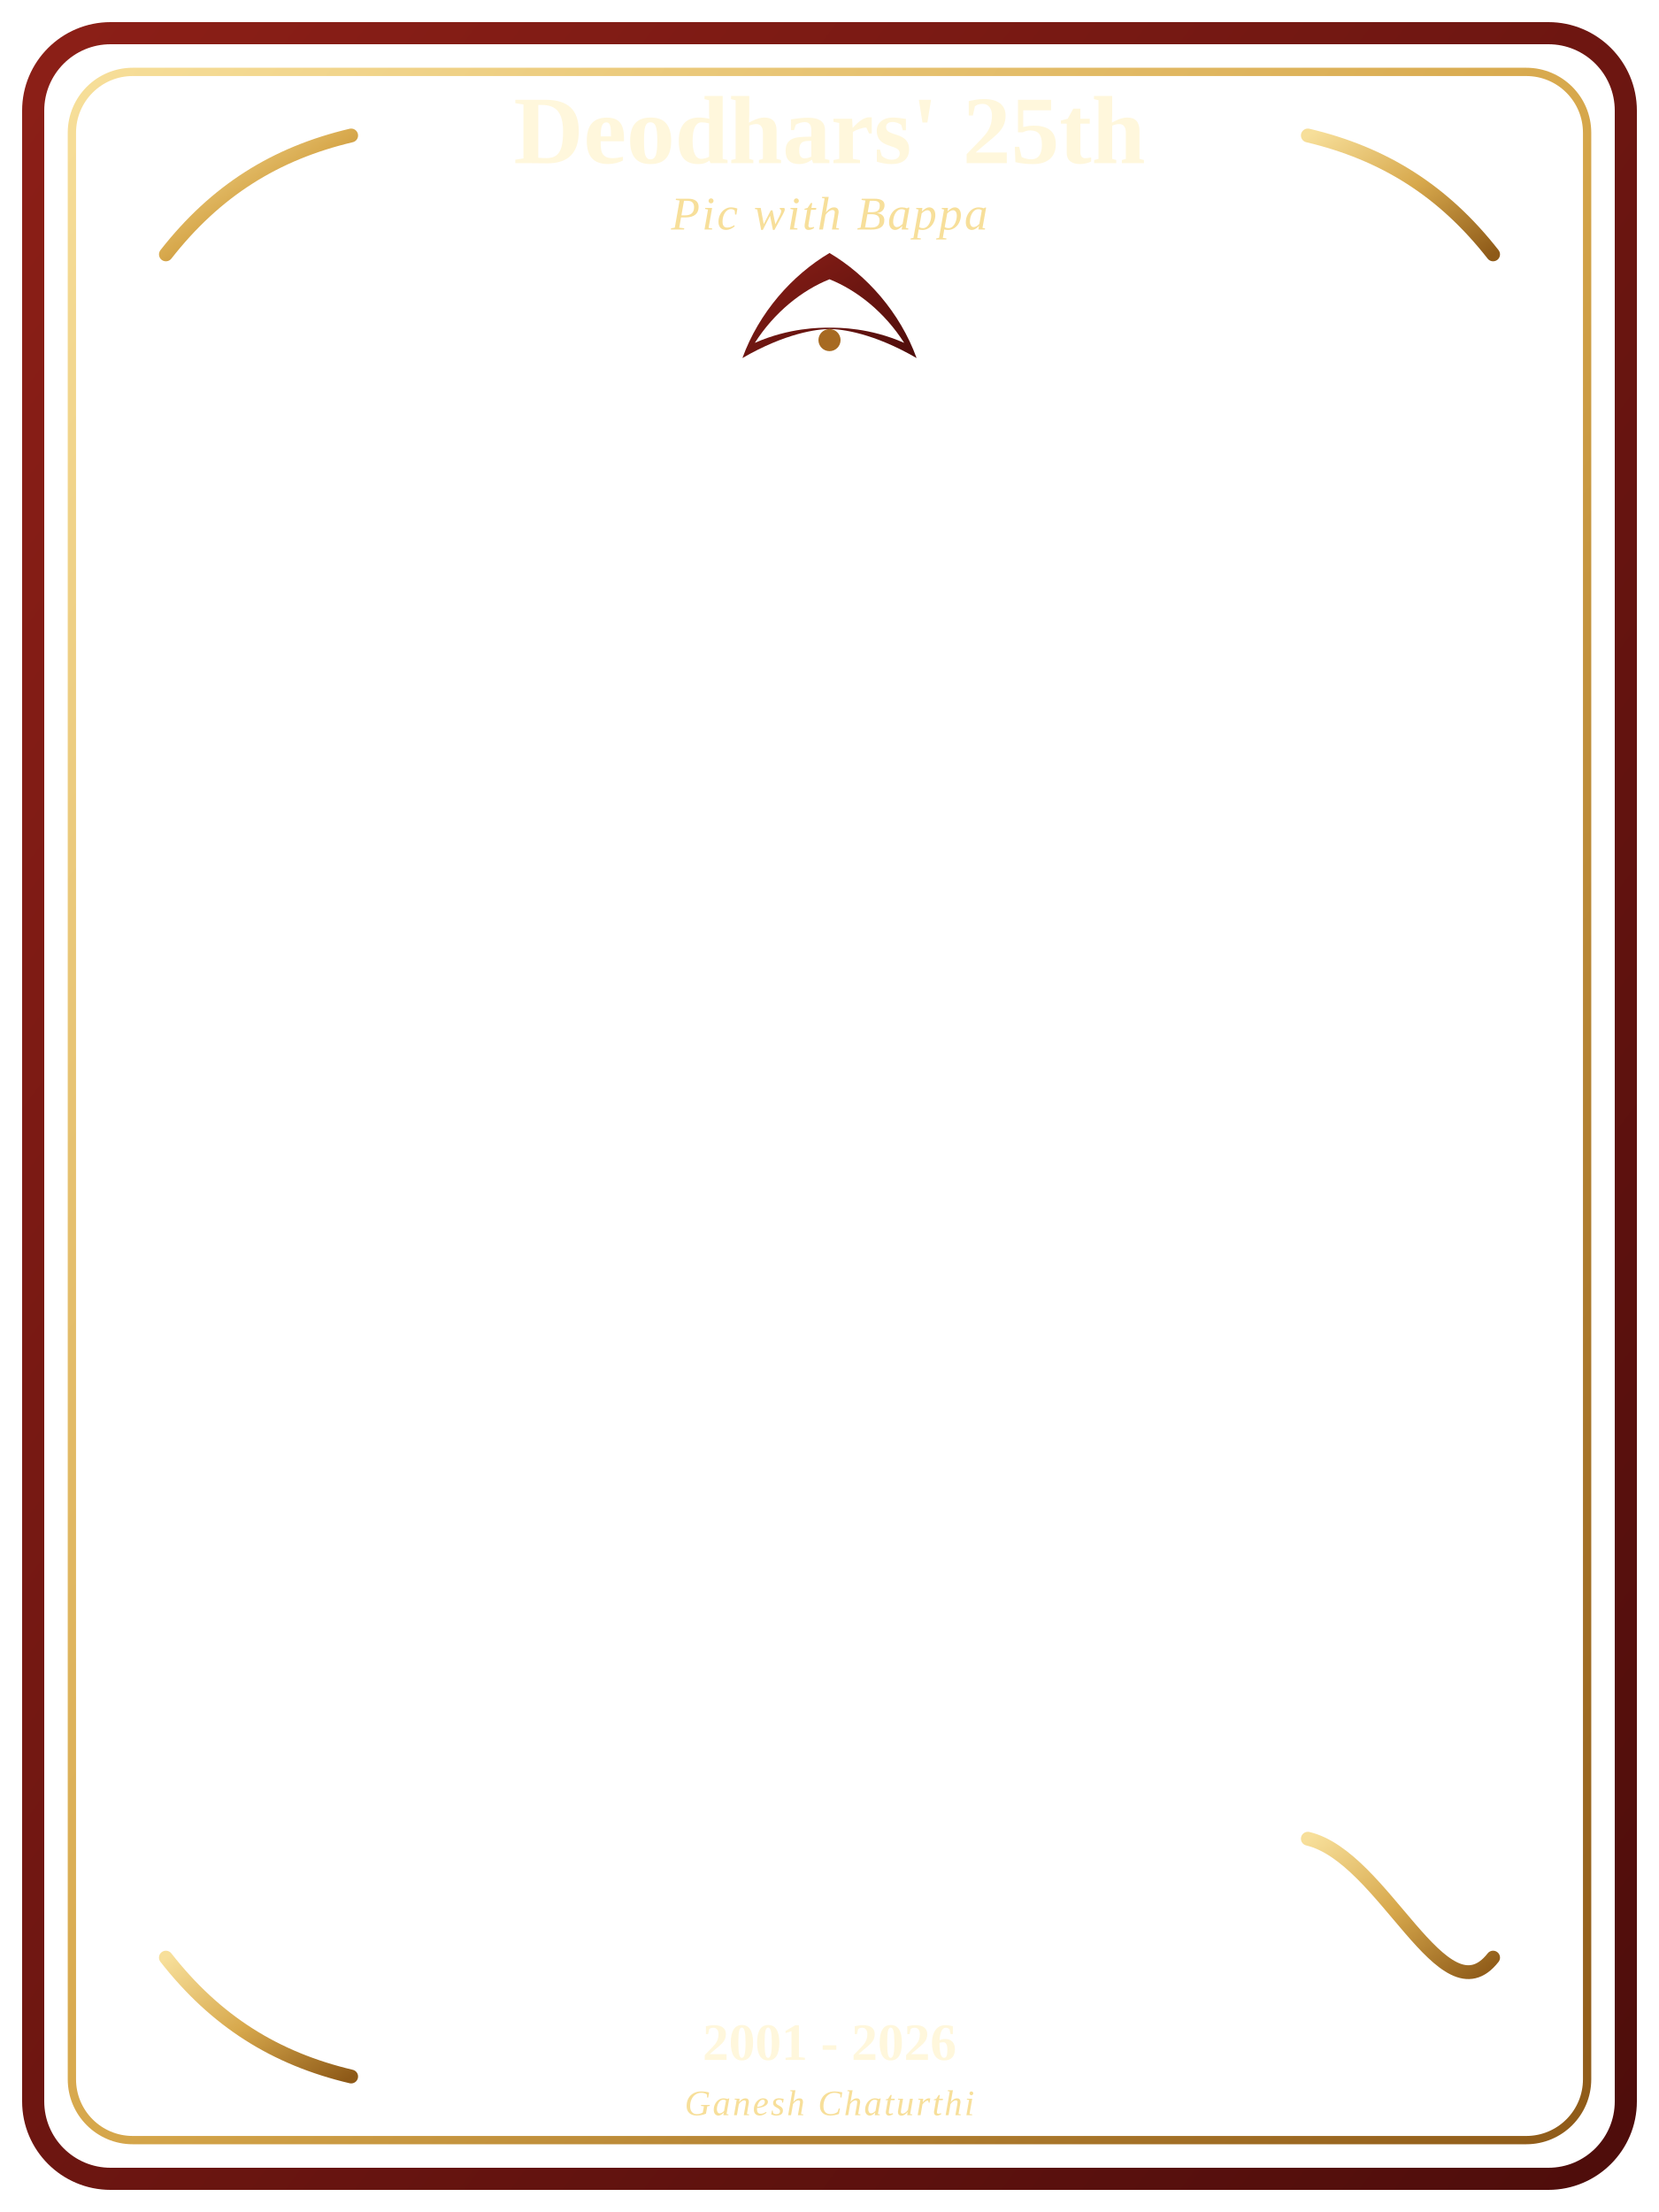
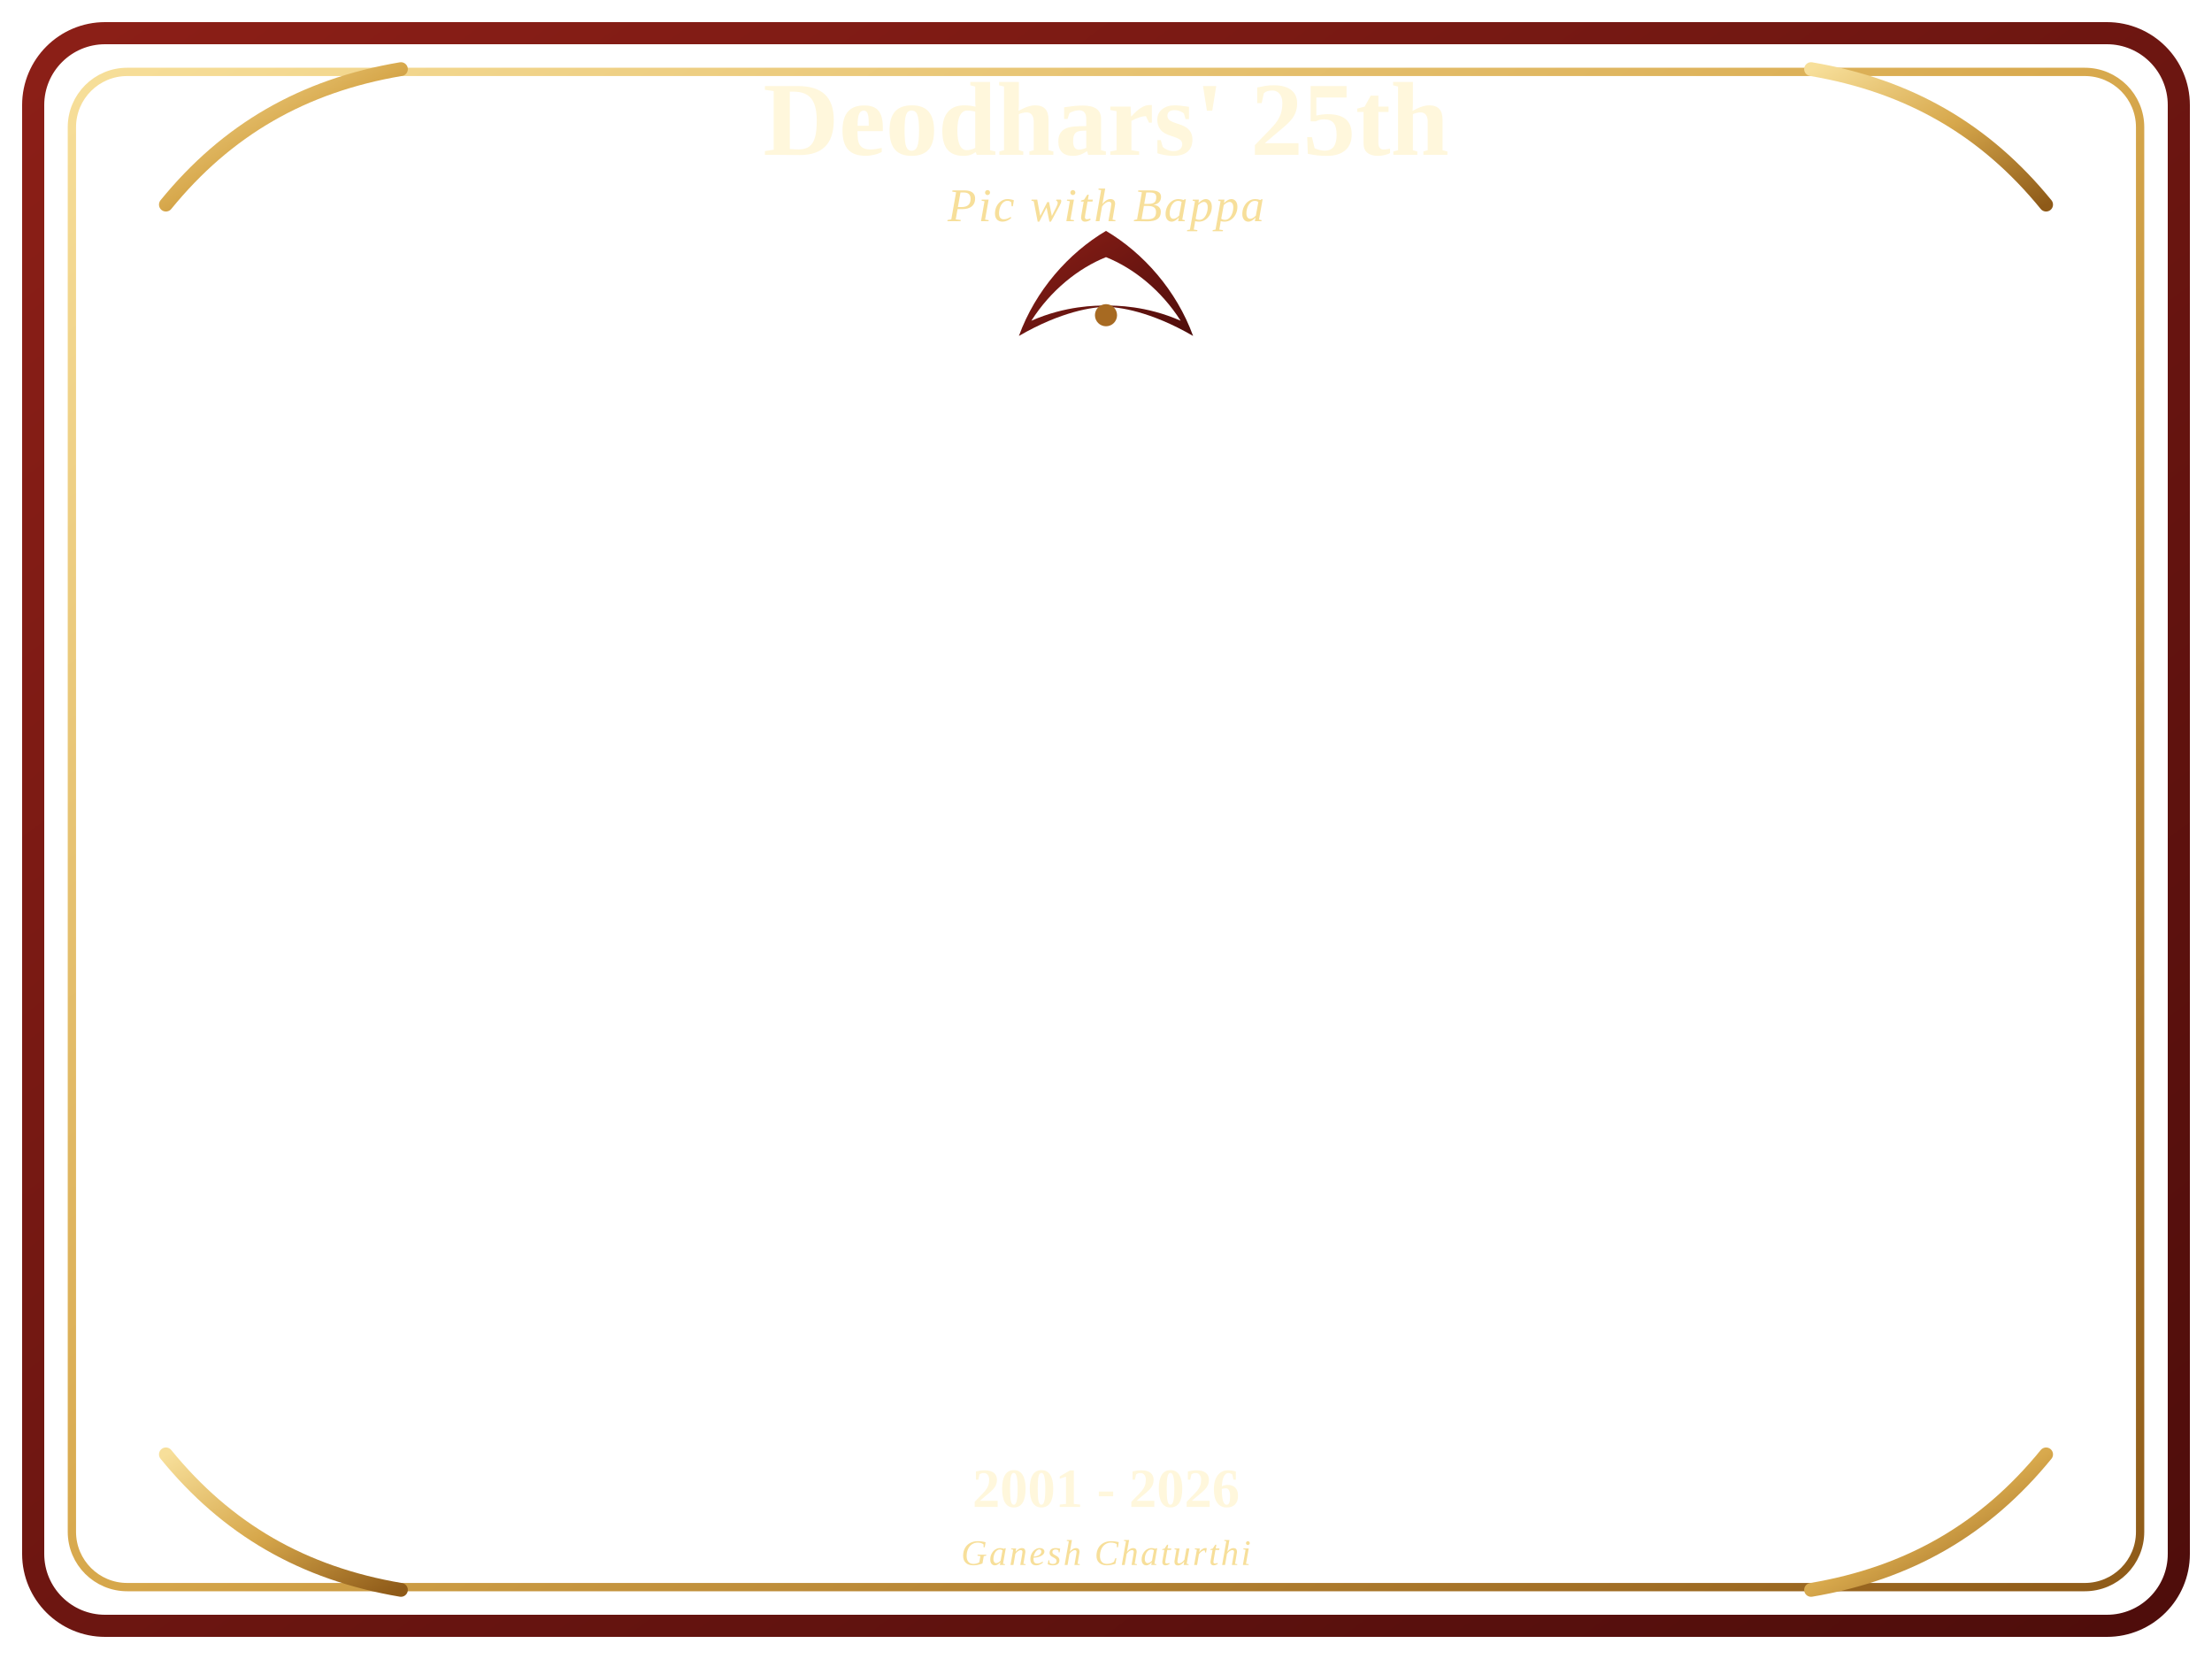
- <svg xmlns="http://www.w3.org/2000/svg" viewBox="0 0 1200 1600">
+ <svg xmlns="http://www.w3.org/2000/svg" viewBox="0 0 1600 1200">
  <defs>
    <linearGradient id="gold" x1="0" x2="1" y1="0" y2="1">
      <stop offset="0%" stop-color="#f7df9a" />
      <stop offset="50%" stop-color="#d7a84c" />
      <stop offset="100%" stop-color="#8e5a18" />
    </linearGradient>
    <linearGradient id="maroon" x1="0" x2="1" y1="0" y2="1">
      <stop offset="0%" stop-color="#8c1f17" />
      <stop offset="100%" stop-color="#4e0d0b" />
    </linearGradient>
  </defs>
-   <rect x="24" y="24" width="1152" height="1552" rx="56" fill="none" stroke="url(#maroon)" stroke-width="16" />
-   <rect x="52" y="52" width="1096" height="1496" rx="44" fill="none" stroke="url(#gold)" stroke-width="6" />
+   <rect x="24" y="24" width="1552" height="1152" rx="52" fill="none" stroke="url(#maroon)" stroke-width="16" />
+   <rect x="52" y="52" width="1496" height="1096" rx="40" fill="none" stroke="url(#gold)" stroke-width="6" />
  <g fill="none" stroke="url(#gold)" stroke-width="10" stroke-linecap="round">
-     <path d="M120 184c36-46 79-73 134-86" />
-     <path d="M1080 184c-36-46-79-73-134-86" />
-     <path d="M120 1416c36 46 79 73 134 86" />
-     <path d="M1080 1416c-36 46-79-73-134-86" />
+     <path d="M120 148c44-54 99-86 170-98" />
+     <path d="M1480 148c-44-54-99-86-170-98" />
+     <path d="M120 1052c44 54 99 86 170 98" />
+     <path d="M1480 1052c-44 54-99 86-170 98" />
  </g>
-   <text x="600" y="118" text-anchor="middle" font-size="70" font-family="Georgia, 'Times New Roman', serif" fill="#fff7dc" font-weight="700">Deodhars' 25th</text>
-   <text x="600" y="166" text-anchor="middle" font-size="34" font-family="Georgia, 'Times New Roman', serif" font-style="italic" fill="#f7df9a" letter-spacing="1.5">Pic with Bappa</text>
-   <text x="600" y="1490" text-anchor="middle" font-size="38" font-family="Georgia, 'Times New Roman', serif" fill="#fff7dc" font-weight="700">2001 - 2026</text>
-   <text x="600" y="1530" text-anchor="middle" font-size="26" font-family="Georgia, 'Times New Roman', serif" font-style="italic" fill="#f7df9a" letter-spacing="1.5">Ganesh Chaturthi</text>
-   <g transform="translate(600 228)">
-     <path d="M0-26c20 8 40 24 54 46-25-11-47-11-54-11-7 0-29 0-54 11 14-22 34-38 54-46zm0-19c-27 16-51 43-63 76 31-18 54-21 63-21s32 3 63 21c-12-33-36-60-63-76z" fill="url(#maroon)" />
+   <text x="800" y="112" text-anchor="middle" font-size="76" font-family="Georgia, 'Times New Roman', serif" fill="#fff7dc" font-weight="700">Deodhars' 25th</text>
+   <text x="800" y="160" text-anchor="middle" font-size="34" font-family="Georgia, 'Times New Roman', serif" font-style="italic" fill="#f7df9a" letter-spacing="1.5">Pic with Bappa</text>
+   <text x="800" y="1090" text-anchor="middle" font-size="40" font-family="Georgia, 'Times New Roman', serif" fill="#fff7dc" font-weight="700">2001 - 2026</text>
+   <text x="800" y="1132" text-anchor="middle" font-size="26" font-family="Georgia, 'Times New Roman', serif" font-style="italic" fill="#f7df9a" letter-spacing="1.5">Ganesh Chaturthi</text>
+   <g transform="translate(800 210)">
+     <path d="M0-24c20 8 40 24 54 46-25-11-47-11-54-11-7 0-29 0-54 11 14-22 34-38 54-46zm0-19c-27 16-51 43-63 76 31-18 54-21 63-21s32 3 63 21c-12-33-36-60-63-76z" fill="url(#maroon)" />
    <circle cx="0" cy="18" r="8" fill="#a76a22" />
  </g>
</svg>
